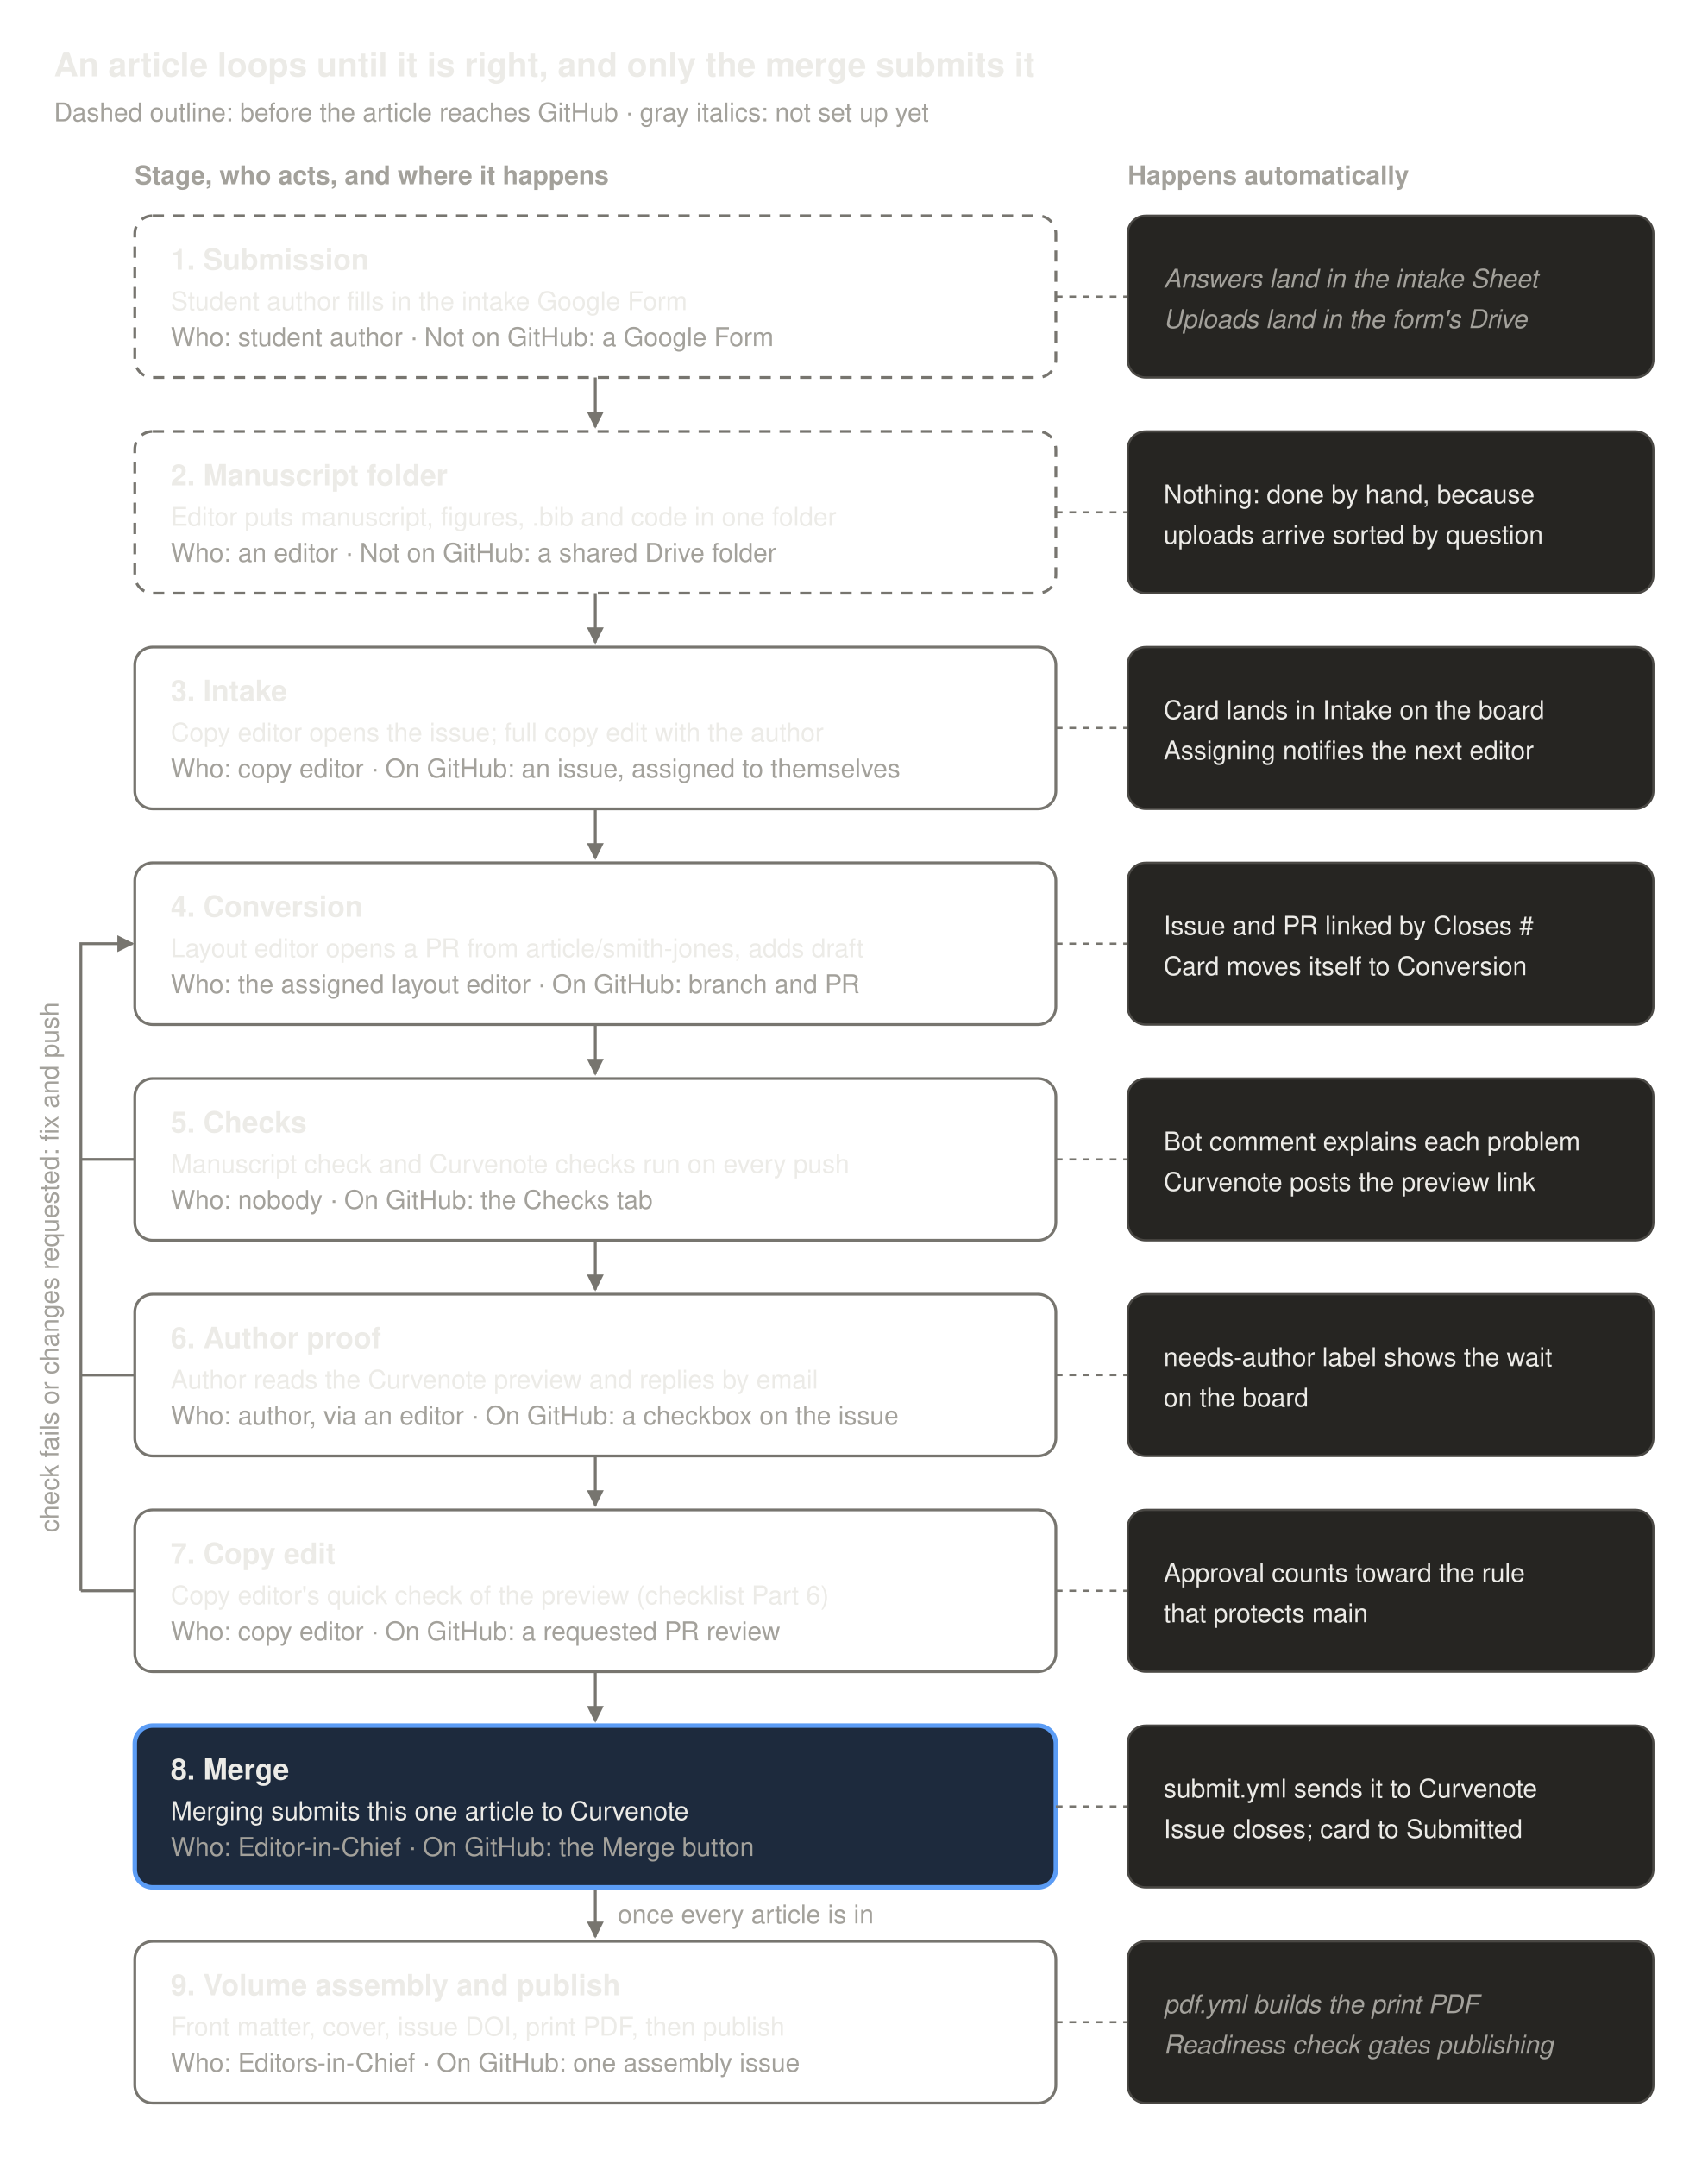
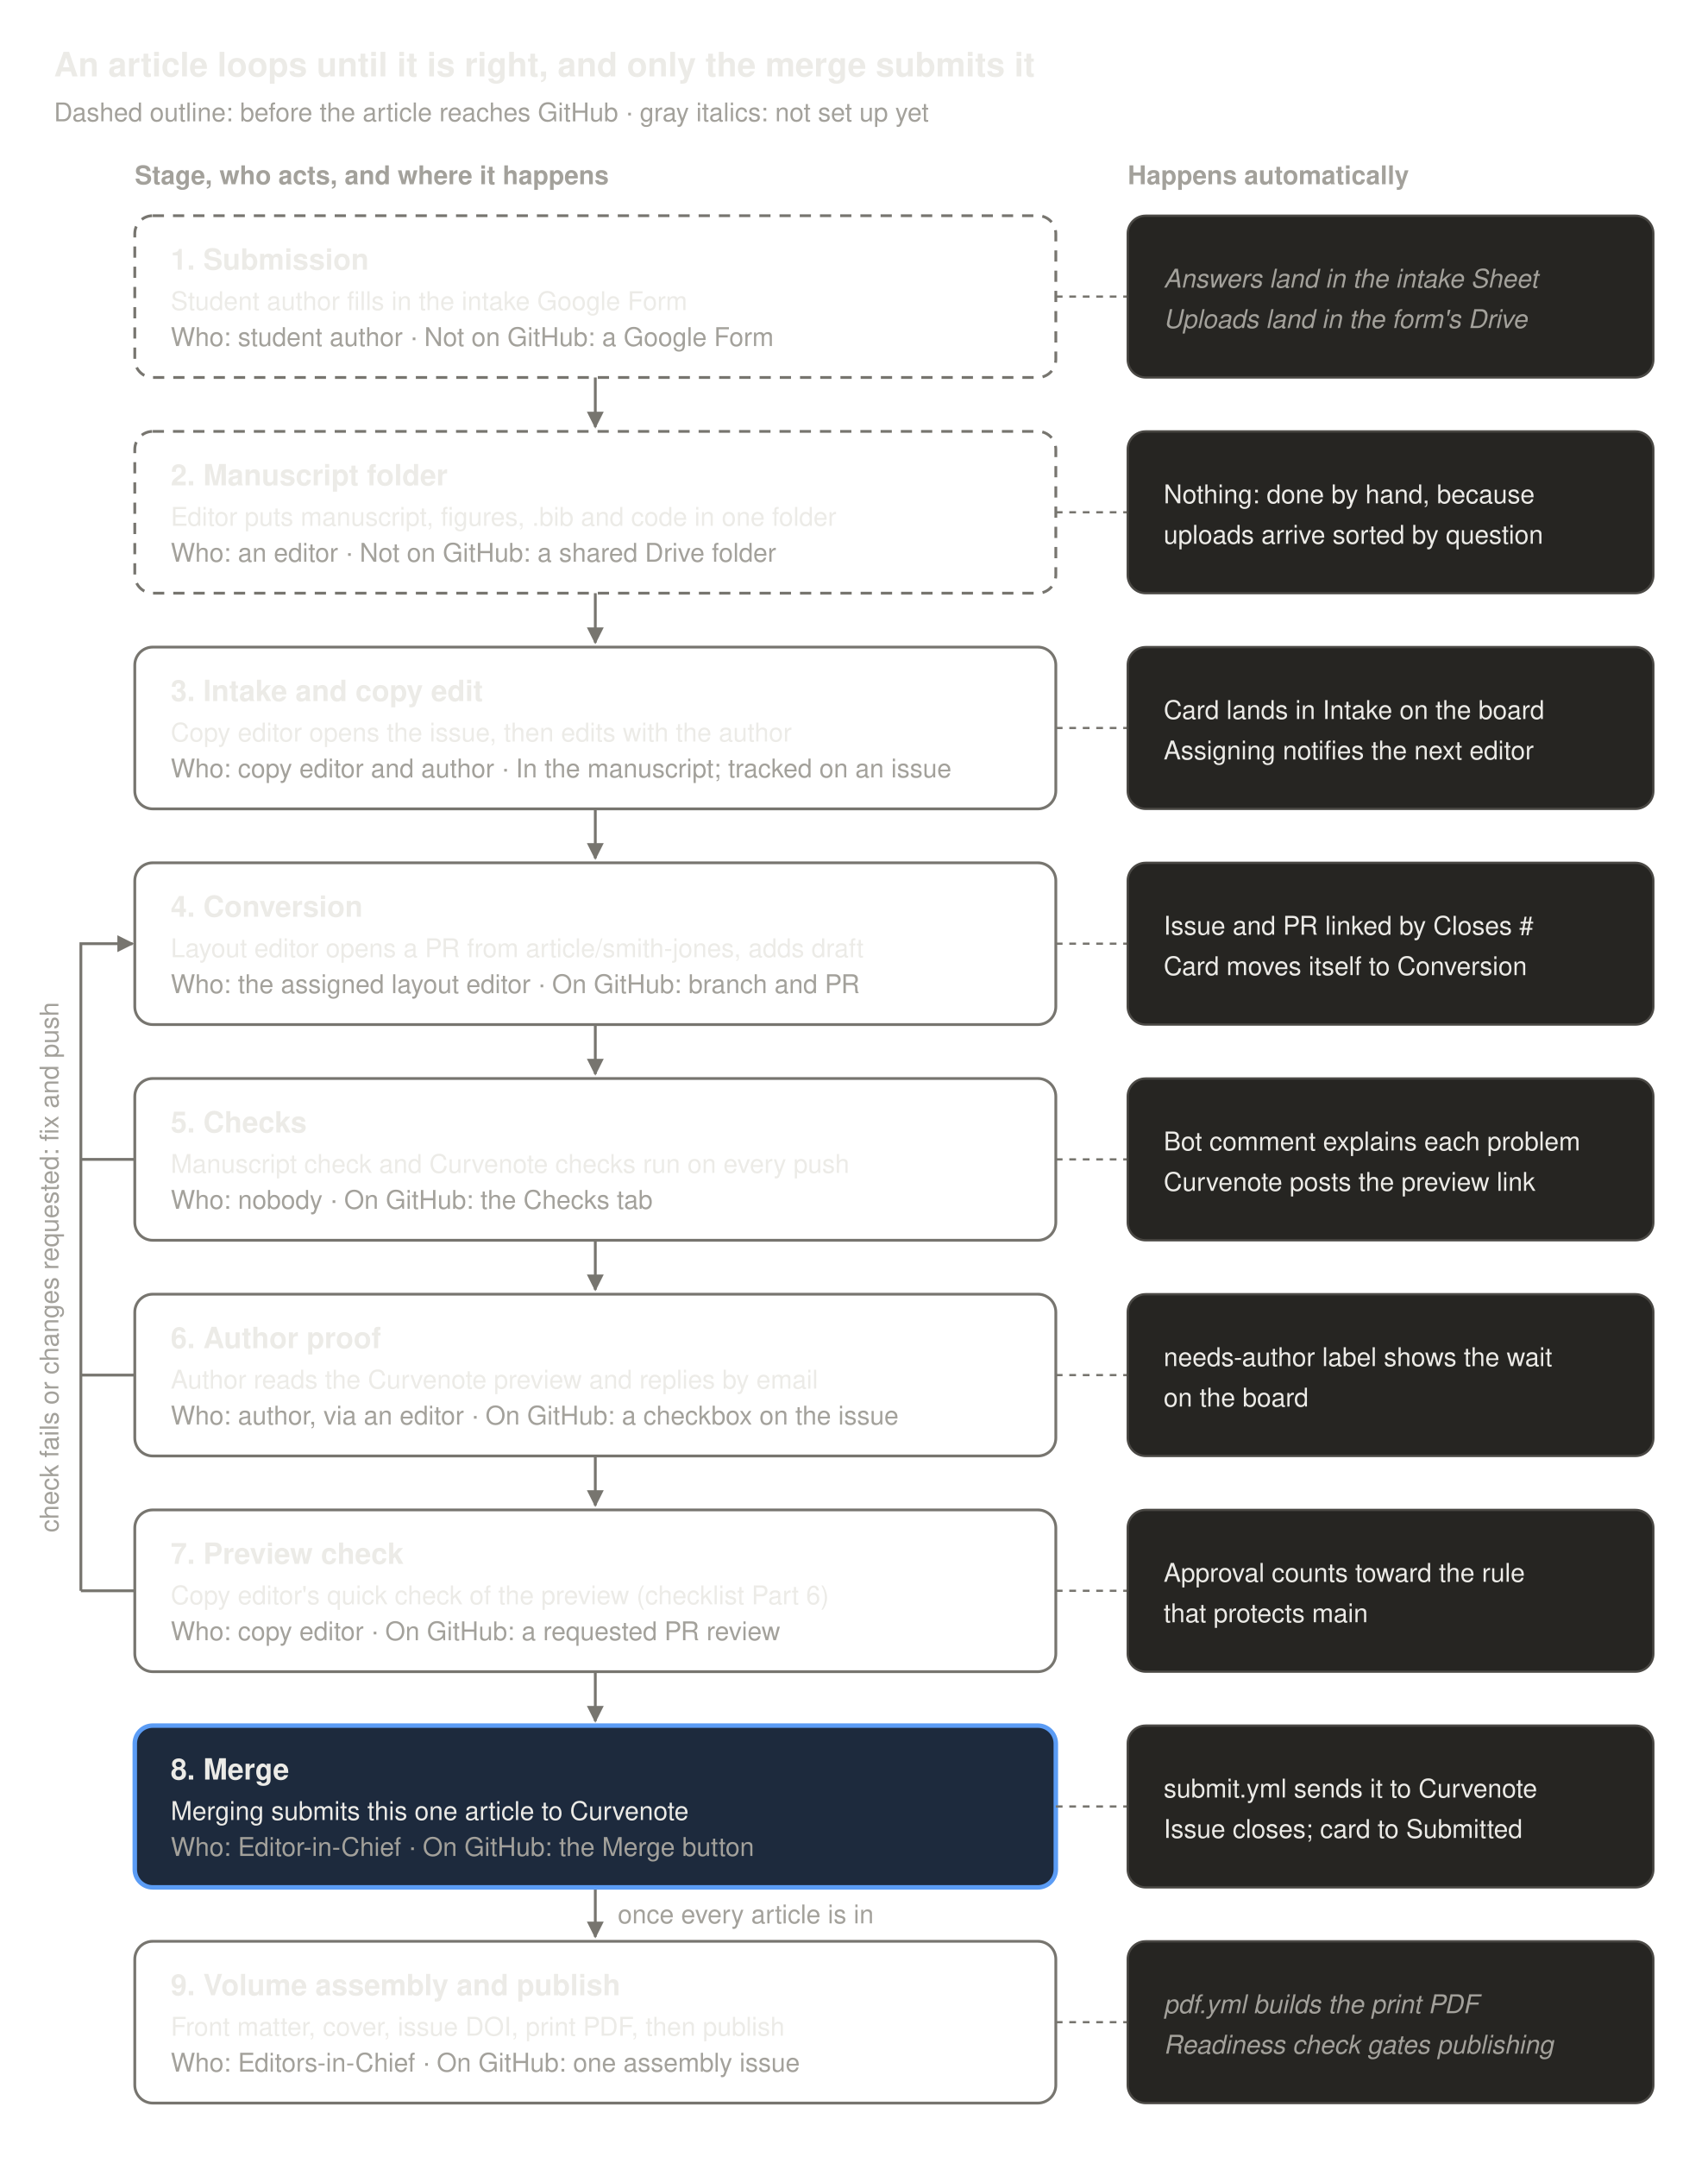
<svg xmlns="http://www.w3.org/2000/svg" viewBox="0 0 760 960" width="760" height="960" font-family="-apple-system, BlinkMacSystemFont, 'Segoe UI', Helvetica, Arial, sans-serif" role="img" aria-label="An article loops until it is right, and only the merge submits it">
  <defs>
    <marker id="arrow" viewBox="0 0 10 10" refX="9" refY="5" markerWidth="6" markerHeight="6" orient="auto-start-reverse">
      <path d="M0 0L10 5L0 10z" fill="#77756f" />
    </marker>
  </defs>
  <text x="24" y="34" font-size="15" font-weight="600" fill="#ecebe7" text-anchor="start">An article loops until it is right, and only the merge submits it</text>
  <text x="24" y="54" font-size="11.5" font-weight="400" fill="#a3a19b" text-anchor="start">Dashed outline: before the article reaches GitHub · gray italics: not set up yet</text>
  <text x="60" y="82" font-size="11.5" font-weight="600" fill="#a3a19b" text-anchor="start">Stage, who acts, and where it happens</text>
  <text x="502" y="82" font-size="11.5" font-weight="600" fill="#a3a19b" text-anchor="start">Happens automatically</text>
  <path d="M265 168V190" fill="none" stroke="#77756f" stroke-width="1.25" marker-end="url(#arrow)" />
  <path d="M265 264V286" fill="none" stroke="#77756f" stroke-width="1.25" marker-end="url(#arrow)" />
  <path d="M265 360V382" fill="none" stroke="#77756f" stroke-width="1.25" marker-end="url(#arrow)" />
  <path d="M265 456V478" fill="none" stroke="#77756f" stroke-width="1.25" marker-end="url(#arrow)" />
  <path d="M265 552V574" fill="none" stroke="#77756f" stroke-width="1.25" marker-end="url(#arrow)" />
  <path d="M265 648V670" fill="none" stroke="#77756f" stroke-width="1.25" marker-end="url(#arrow)" />
  <path d="M265 744V766" fill="none" stroke="#77756f" stroke-width="1.25" marker-end="url(#arrow)" />
  <path d="M265 840V862" fill="none" stroke="#77756f" stroke-width="1.25" marker-end="url(#arrow)" />
  <text x="275" y="856" font-size="11.5" font-weight="400" fill="#a3a19b" text-anchor="start">once every article is in</text>
  <path d="M60 516H36" fill="none" stroke="#77756f" stroke-width="1.25" />
  <path d="M60 612H36" fill="none" stroke="#77756f" stroke-width="1.25" />
  <path d="M60 708H36" fill="none" stroke="#77756f" stroke-width="1.25" />
  <path d="M36 708V420H59" fill="none" stroke="#77756f" stroke-width="1.25" marker-end="url(#arrow)" />
  <text x="26" y="564.0" font-size="11.5" font-weight="400" fill="#a3a19b" text-anchor="middle" transform="rotate(-90 26 564.0)">check fails or changes requested: fix and push</text>
  <rect x="60" y="96" width="410" height="72" rx="8" fill="none" stroke="#77756f" stroke-width="1.25" stroke-dasharray="5 4" />
  <text x="76" y="120" font-size="13" font-weight="600" fill="#ecebe7" text-anchor="start">1. Submission</text>
  <text x="76" y="138" font-size="11.5" font-weight="400" fill="#ecebe7" text-anchor="start">Student author fills in the intake Google Form</text>
  <text x="76" y="154" font-size="11.5" font-weight="400" fill="#a3a19b" text-anchor="start">Who: student author · Not on GitHub: a Google Form</text>
  <line x1="470" y1="132" x2="502" y2="132" stroke="#77756f" stroke-width="1" stroke-dasharray="3 3" />
  <rect x="502" y="96" width="234" height="72" rx="8" fill="#262522" stroke="#4a4844" stroke-width="1" />
  <text x="518" y="128" font-size="11.5" font-weight="400" fill="#a3a19b" text-anchor="start" font-style="italic">Answers land in the intake Sheet</text>
  <text x="518" y="146" font-size="11.5" font-weight="400" fill="#a3a19b" text-anchor="start" font-style="italic">Uploads land in the form's Drive</text>
  <rect x="60" y="192" width="410" height="72" rx="8" fill="none" stroke="#77756f" stroke-width="1.25" stroke-dasharray="5 4" />
  <text x="76" y="216" font-size="13" font-weight="600" fill="#ecebe7" text-anchor="start">2. Manuscript folder</text>
  <text x="76" y="234" font-size="11.5" font-weight="400" fill="#ecebe7" text-anchor="start">Editor puts manuscript, figures, .bib and code in one folder</text>
  <text x="76" y="250" font-size="11.5" font-weight="400" fill="#a3a19b" text-anchor="start">Who: an editor · Not on GitHub: a shared Drive folder</text>
  <line x1="470" y1="228" x2="502" y2="228" stroke="#77756f" stroke-width="1" stroke-dasharray="3 3" />
  <rect x="502" y="192" width="234" height="72" rx="8" fill="#262522" stroke="#4a4844" stroke-width="1" />
  <text x="518" y="224" font-size="11.5" font-weight="400" fill="#ecebe7" text-anchor="start">Nothing: done by hand, because</text>
  <text x="518" y="242" font-size="11.5" font-weight="400" fill="#ecebe7" text-anchor="start">uploads arrive sorted by question</text>
  <rect x="60" y="288" width="410" height="72" rx="8" fill="none" stroke="#77756f" stroke-width="1.25" />
-   <text x="76" y="312" font-size="13" font-weight="600" fill="#ecebe7" text-anchor="start">3. Intake</text>
-   <text x="76" y="330" font-size="11.5" font-weight="400" fill="#ecebe7" text-anchor="start">Copy editor opens the issue; full copy edit with the author</text>
-   <text x="76" y="346" font-size="11.5" font-weight="400" fill="#a3a19b" text-anchor="start">Who: copy editor · On GitHub: an issue, assigned to themselves</text>
+   <text x="76" y="312" font-size="13" font-weight="600" fill="#ecebe7" text-anchor="start">3. Intake and copy edit</text>
+   <text x="76" y="330" font-size="11.5" font-weight="400" fill="#ecebe7" text-anchor="start">Copy editor opens the issue, then edits with the author</text>
+   <text x="76" y="346" font-size="11.5" font-weight="400" fill="#a3a19b" text-anchor="start">Who: copy editor and author · In the manuscript; tracked on an issue</text>
  <line x1="470" y1="324" x2="502" y2="324" stroke="#77756f" stroke-width="1" stroke-dasharray="3 3" />
  <rect x="502" y="288" width="234" height="72" rx="8" fill="#262522" stroke="#4a4844" stroke-width="1" />
  <text x="518" y="320" font-size="11.5" font-weight="400" fill="#ecebe7" text-anchor="start">Card lands in Intake on the board</text>
  <text x="518" y="338" font-size="11.5" font-weight="400" fill="#ecebe7" text-anchor="start">Assigning notifies the next editor</text>
  <rect x="60" y="384" width="410" height="72" rx="8" fill="none" stroke="#77756f" stroke-width="1.25" />
  <text x="76" y="408" font-size="13" font-weight="600" fill="#ecebe7" text-anchor="start">4. Conversion</text>
  <text x="76" y="426" font-size="11.5" font-weight="400" fill="#ecebe7" text-anchor="start">Layout editor opens a PR from article/smith-jones, adds draft</text>
  <text x="76" y="442" font-size="11.5" font-weight="400" fill="#a3a19b" text-anchor="start">Who: the assigned layout editor · On GitHub: branch and PR</text>
  <line x1="470" y1="420" x2="502" y2="420" stroke="#77756f" stroke-width="1" stroke-dasharray="3 3" />
  <rect x="502" y="384" width="234" height="72" rx="8" fill="#262522" stroke="#4a4844" stroke-width="1" />
  <text x="518" y="416" font-size="11.5" font-weight="400" fill="#ecebe7" text-anchor="start">Issue and PR linked by Closes #</text>
  <text x="518" y="434" font-size="11.5" font-weight="400" fill="#ecebe7" text-anchor="start">Card moves itself to Conversion</text>
  <rect x="60" y="480" width="410" height="72" rx="8" fill="none" stroke="#77756f" stroke-width="1.25" />
  <text x="76" y="504" font-size="13" font-weight="600" fill="#ecebe7" text-anchor="start">5. Checks</text>
  <text x="76" y="522" font-size="11.5" font-weight="400" fill="#ecebe7" text-anchor="start">Manuscript check and Curvenote checks run on every push</text>
  <text x="76" y="538" font-size="11.5" font-weight="400" fill="#a3a19b" text-anchor="start">Who: nobody · On GitHub: the Checks tab</text>
  <line x1="470" y1="516" x2="502" y2="516" stroke="#77756f" stroke-width="1" stroke-dasharray="3 3" />
  <rect x="502" y="480" width="234" height="72" rx="8" fill="#262522" stroke="#4a4844" stroke-width="1" />
  <text x="518" y="512" font-size="11.5" font-weight="400" fill="#ecebe7" text-anchor="start">Bot comment explains each problem</text>
  <text x="518" y="530" font-size="11.5" font-weight="400" fill="#ecebe7" text-anchor="start">Curvenote posts the preview link</text>
  <rect x="60" y="576" width="410" height="72" rx="8" fill="none" stroke="#77756f" stroke-width="1.25" />
  <text x="76" y="600" font-size="13" font-weight="600" fill="#ecebe7" text-anchor="start">6. Author proof</text>
  <text x="76" y="618" font-size="11.5" font-weight="400" fill="#ecebe7" text-anchor="start">Author reads the Curvenote preview and replies by email</text>
  <text x="76" y="634" font-size="11.5" font-weight="400" fill="#a3a19b" text-anchor="start">Who: author, via an editor · On GitHub: a checkbox on the issue</text>
  <line x1="470" y1="612" x2="502" y2="612" stroke="#77756f" stroke-width="1" stroke-dasharray="3 3" />
  <rect x="502" y="576" width="234" height="72" rx="8" fill="#262522" stroke="#4a4844" stroke-width="1" />
  <text x="518" y="608" font-size="11.5" font-weight="400" fill="#ecebe7" text-anchor="start">needs-author label shows the wait</text>
  <text x="518" y="626" font-size="11.5" font-weight="400" fill="#ecebe7" text-anchor="start">on the board</text>
  <rect x="60" y="672" width="410" height="72" rx="8" fill="none" stroke="#77756f" stroke-width="1.25" />
-   <text x="76" y="696" font-size="13" font-weight="600" fill="#ecebe7" text-anchor="start">7. Copy edit</text>
+   <text x="76" y="696" font-size="13" font-weight="600" fill="#ecebe7" text-anchor="start">7. Preview check</text>
  <text x="76" y="714" font-size="11.5" font-weight="400" fill="#ecebe7" text-anchor="start">Copy editor's quick check of the preview (checklist Part 6)</text>
  <text x="76" y="730" font-size="11.5" font-weight="400" fill="#a3a19b" text-anchor="start">Who: copy editor · On GitHub: a requested PR review</text>
  <line x1="470" y1="708" x2="502" y2="708" stroke="#77756f" stroke-width="1" stroke-dasharray="3 3" />
  <rect x="502" y="672" width="234" height="72" rx="8" fill="#262522" stroke="#4a4844" stroke-width="1" />
  <text x="518" y="704" font-size="11.5" font-weight="400" fill="#ecebe7" text-anchor="start">Approval counts toward the rule</text>
  <text x="518" y="722" font-size="11.5" font-weight="400" fill="#ecebe7" text-anchor="start">that protects main</text>
  <rect x="60" y="768" width="410" height="72" rx="8" fill="#1d2a3d" stroke="#5b9cf5" stroke-width="2" />
  <text x="76" y="792" font-size="13" font-weight="600" fill="#ecebe7" text-anchor="start">8. Merge</text>
  <text x="76" y="810" font-size="11.5" font-weight="400" fill="#ecebe7" text-anchor="start">Merging submits this one article to Curvenote</text>
  <text x="76" y="826" font-size="11.5" font-weight="400" fill="#a3a19b" text-anchor="start">Who: Editor-in-Chief · On GitHub: the Merge button</text>
  <line x1="470" y1="804" x2="502" y2="804" stroke="#77756f" stroke-width="1" stroke-dasharray="3 3" />
  <rect x="502" y="768" width="234" height="72" rx="8" fill="#262522" stroke="#4a4844" stroke-width="1" />
  <text x="518" y="800" font-size="11.5" font-weight="400" fill="#ecebe7" text-anchor="start">submit.yml sends it to Curvenote</text>
  <text x="518" y="818" font-size="11.5" font-weight="400" fill="#ecebe7" text-anchor="start">Issue closes; card to Submitted</text>
  <rect x="60" y="864" width="410" height="72" rx="8" fill="none" stroke="#77756f" stroke-width="1.25" />
  <text x="76" y="888" font-size="13" font-weight="600" fill="#ecebe7" text-anchor="start">9. Volume assembly and publish</text>
  <text x="76" y="906" font-size="11.5" font-weight="400" fill="#ecebe7" text-anchor="start">Front matter, cover, issue DOI, print PDF, then publish</text>
  <text x="76" y="922" font-size="11.5" font-weight="400" fill="#a3a19b" text-anchor="start">Who: Editors-in-Chief · On GitHub: one assembly issue</text>
  <line x1="470" y1="900" x2="502" y2="900" stroke="#77756f" stroke-width="1" stroke-dasharray="3 3" />
  <rect x="502" y="864" width="234" height="72" rx="8" fill="#262522" stroke="#4a4844" stroke-width="1" />
  <text x="518" y="896" font-size="11.5" font-weight="400" fill="#a3a19b" text-anchor="start" font-style="italic">pdf.yml builds the print PDF</text>
  <text x="518" y="914" font-size="11.5" font-weight="400" fill="#a3a19b" text-anchor="start" font-style="italic">Readiness check gates publishing</text>
</svg>
